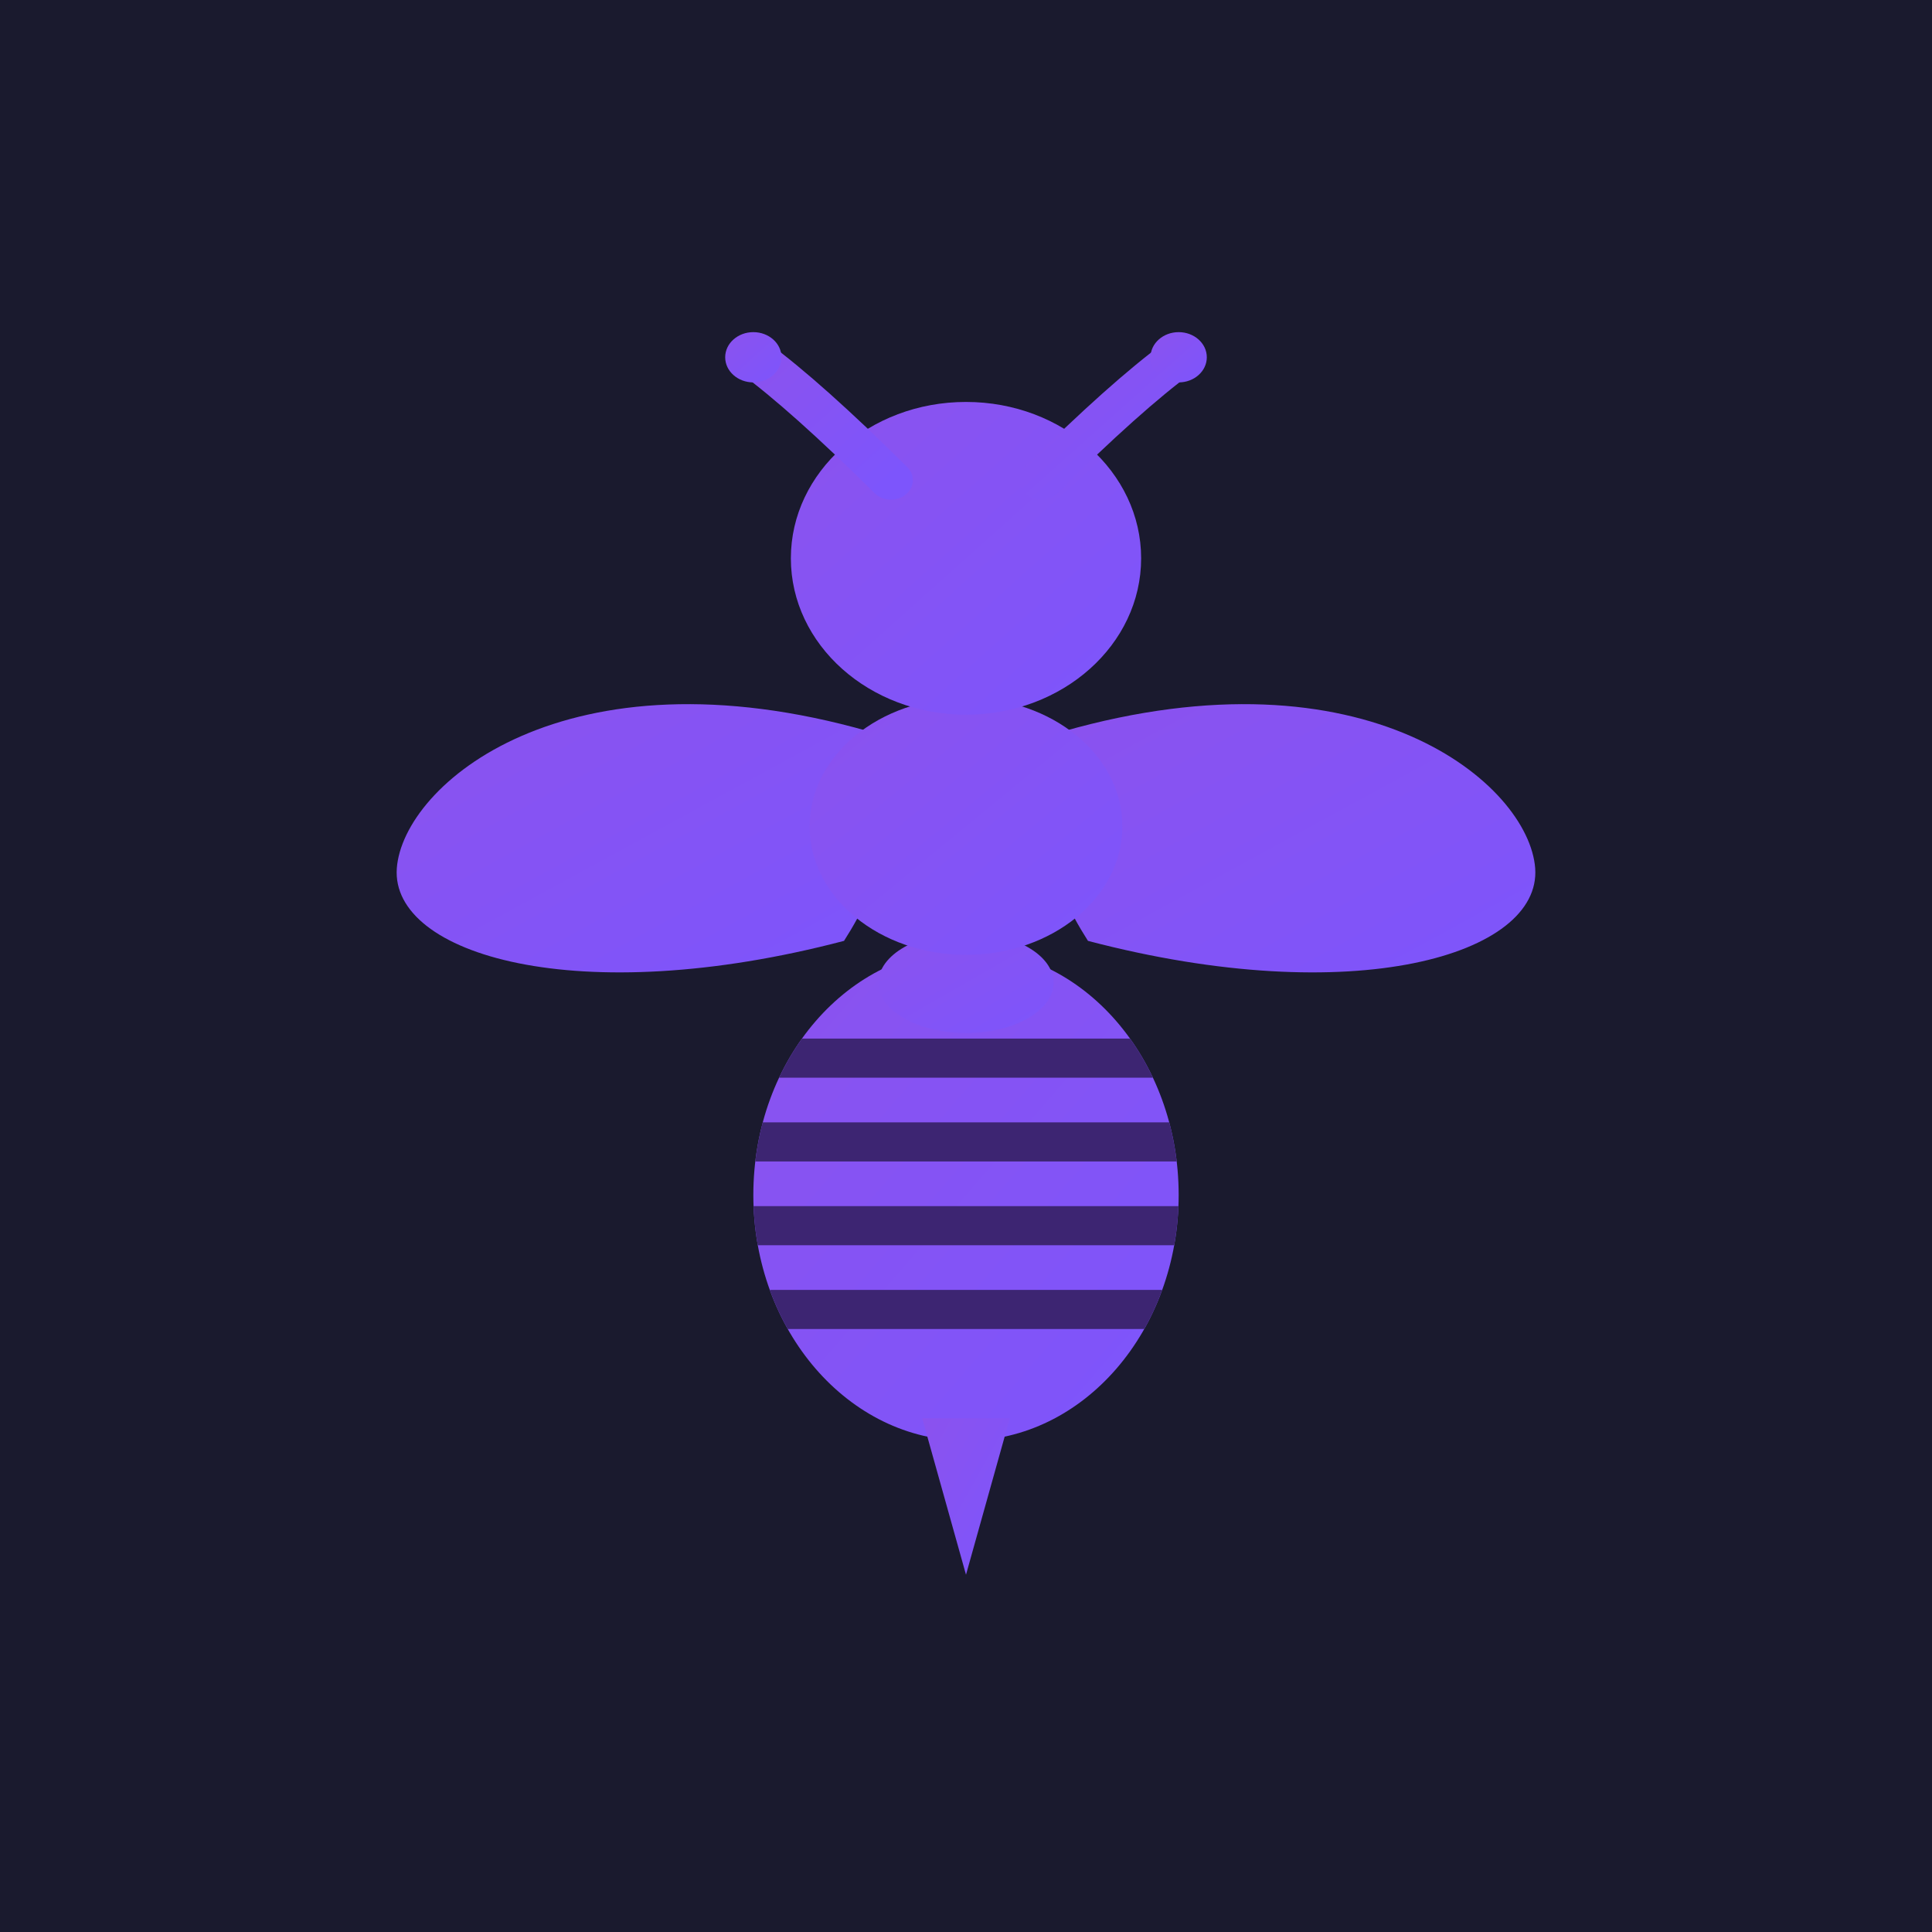
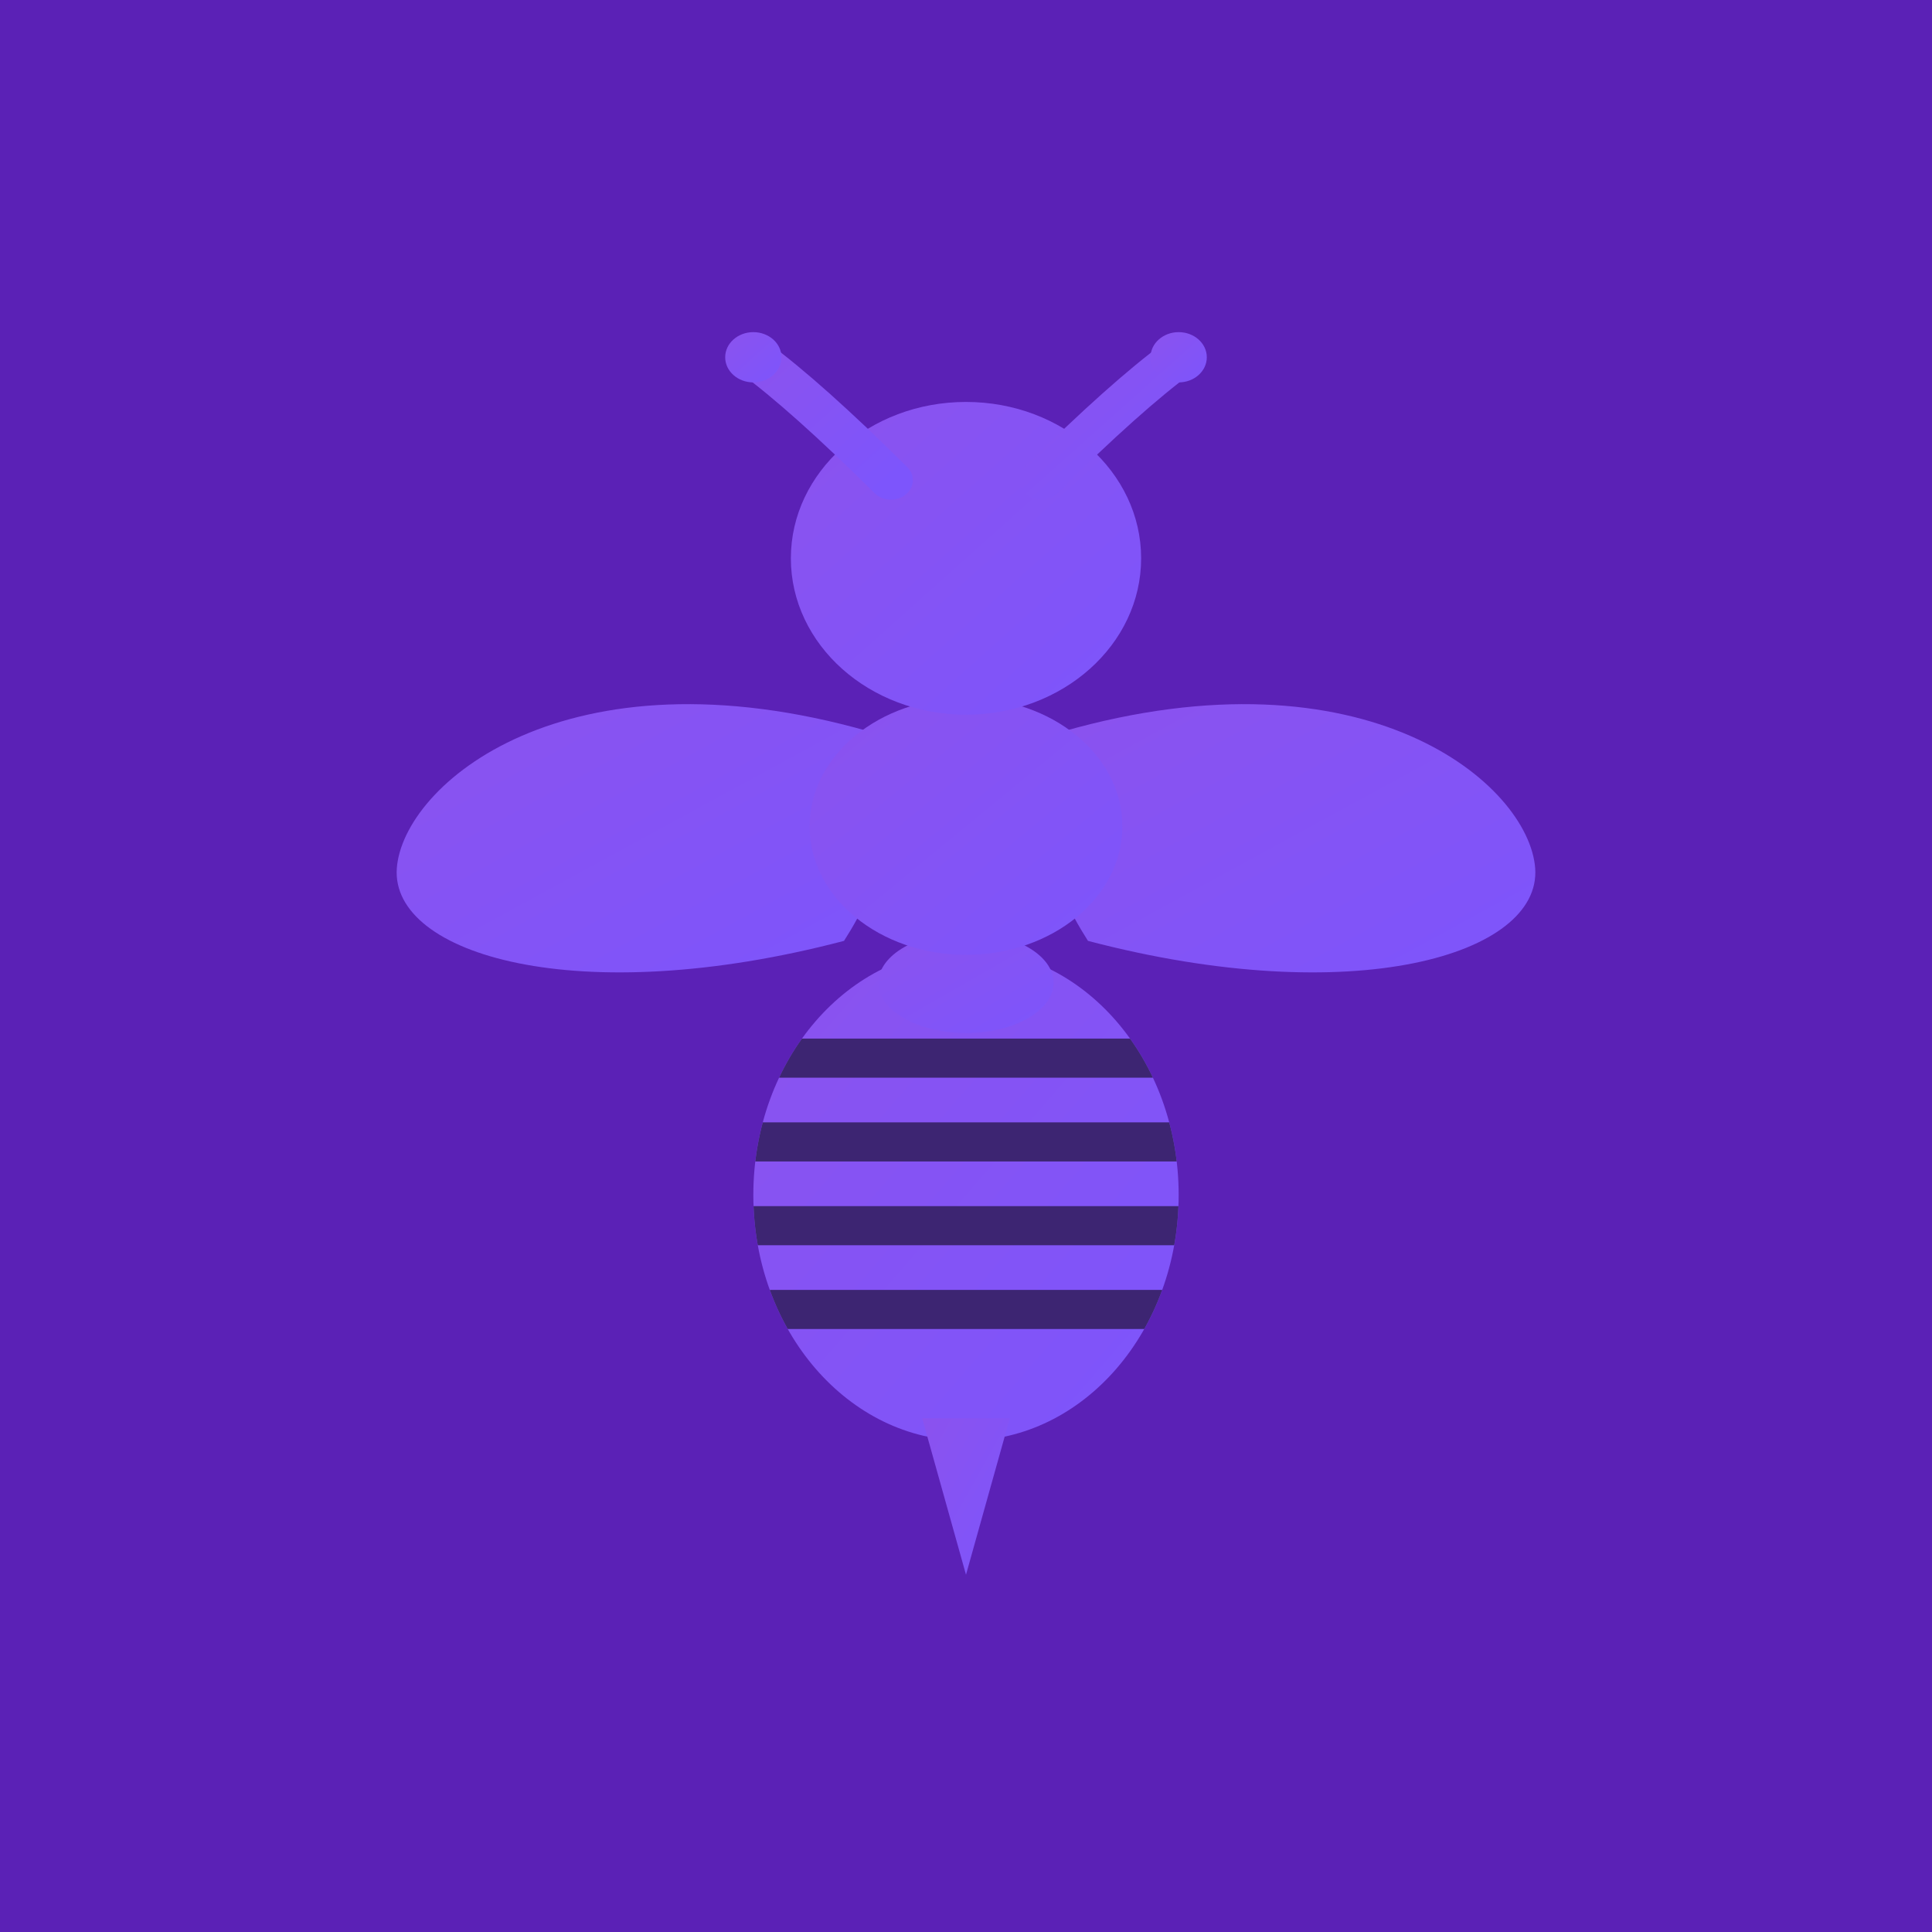
<svg xmlns="http://www.w3.org/2000/svg" width="512" height="512" viewBox="0 0 512 512" shape-rendering="geometricPrecision" fill-rule="evenodd" clip-rule="evenodd">
-   <rect width="512" height="512" fill="#1a1a2e" />
+   <rect width="512" height="512" fill="#5b21b6" />
  <defs>
    <linearGradient id="icon-app-grad" x1="0%" y1="0%" x2="100%" y2="100%">
      <stop offset="0%" stop-color="#8B52EE" />
      <stop offset="100%" stop-color="#7D55FC" />
    </linearGradient>
    <clipPath id="icon-app-abdomen">
      <ellipse cx="256" cy="338" rx="68" ry="88" />
    </clipPath>
  </defs>
  <g transform="translate(256 256) scale(0.74) translate(-256 -256)">
    <g transform="translate(256 256) scale(1.12 1) translate(-256 -256)">
      <g fill="url(#icon-app-grad)">
        <path d="M 225 172 C 128 141 76 191 74 221 C 72 252 132 272 217 247 C 229 226 238 198 225 172 Z" />
        <path d="M 287 172 C 384 141 436 191 438 221 C 440 252 380 272 295 247 C 283 226 274 198 287 172 Z" />
      </g>
      <g fill="url(#icon-app-grad)">
        <ellipse cx="256" cy="338" rx="68" ry="88" />
        <ellipse cx="256" cy="262" rx="28" ry="18" />
        <ellipse cx="256" cy="206" rx="50" ry="46" />
        <circle cx="256" cy="110" r="56" />
      </g>
      <g clip-path="url(#icon-app-abdomen)">
        <rect x="188" y="282" width="136" height="14" fill="#3d2572" />
        <rect x="188" y="312" width="136" height="14" fill="#3d2572" />
        <rect x="188" y="342" width="136" height="14" fill="#3d2572" />
        <rect x="188" y="372" width="136" height="14" fill="#3d2572" />
      </g>
      <path fill="url(#icon-app-grad)" d="M 242 418 L 256 474 L 270 418 Z" />
      <g fill="none" stroke-width="14" stroke-linecap="round" stroke-linejoin="round">
        <path stroke="url(#icon-app-grad)" d="M232 82 Q 205 52 188 38" />
        <path stroke="url(#icon-app-grad)" d="M280 82 Q 307 52 324 38" />
      </g>
      <g fill="url(#icon-app-grad)">
        <circle cx="188" cy="38" r="9" />
        <circle cx="324" cy="38" r="9" />
      </g>
    </g>
  </g>
</svg>
